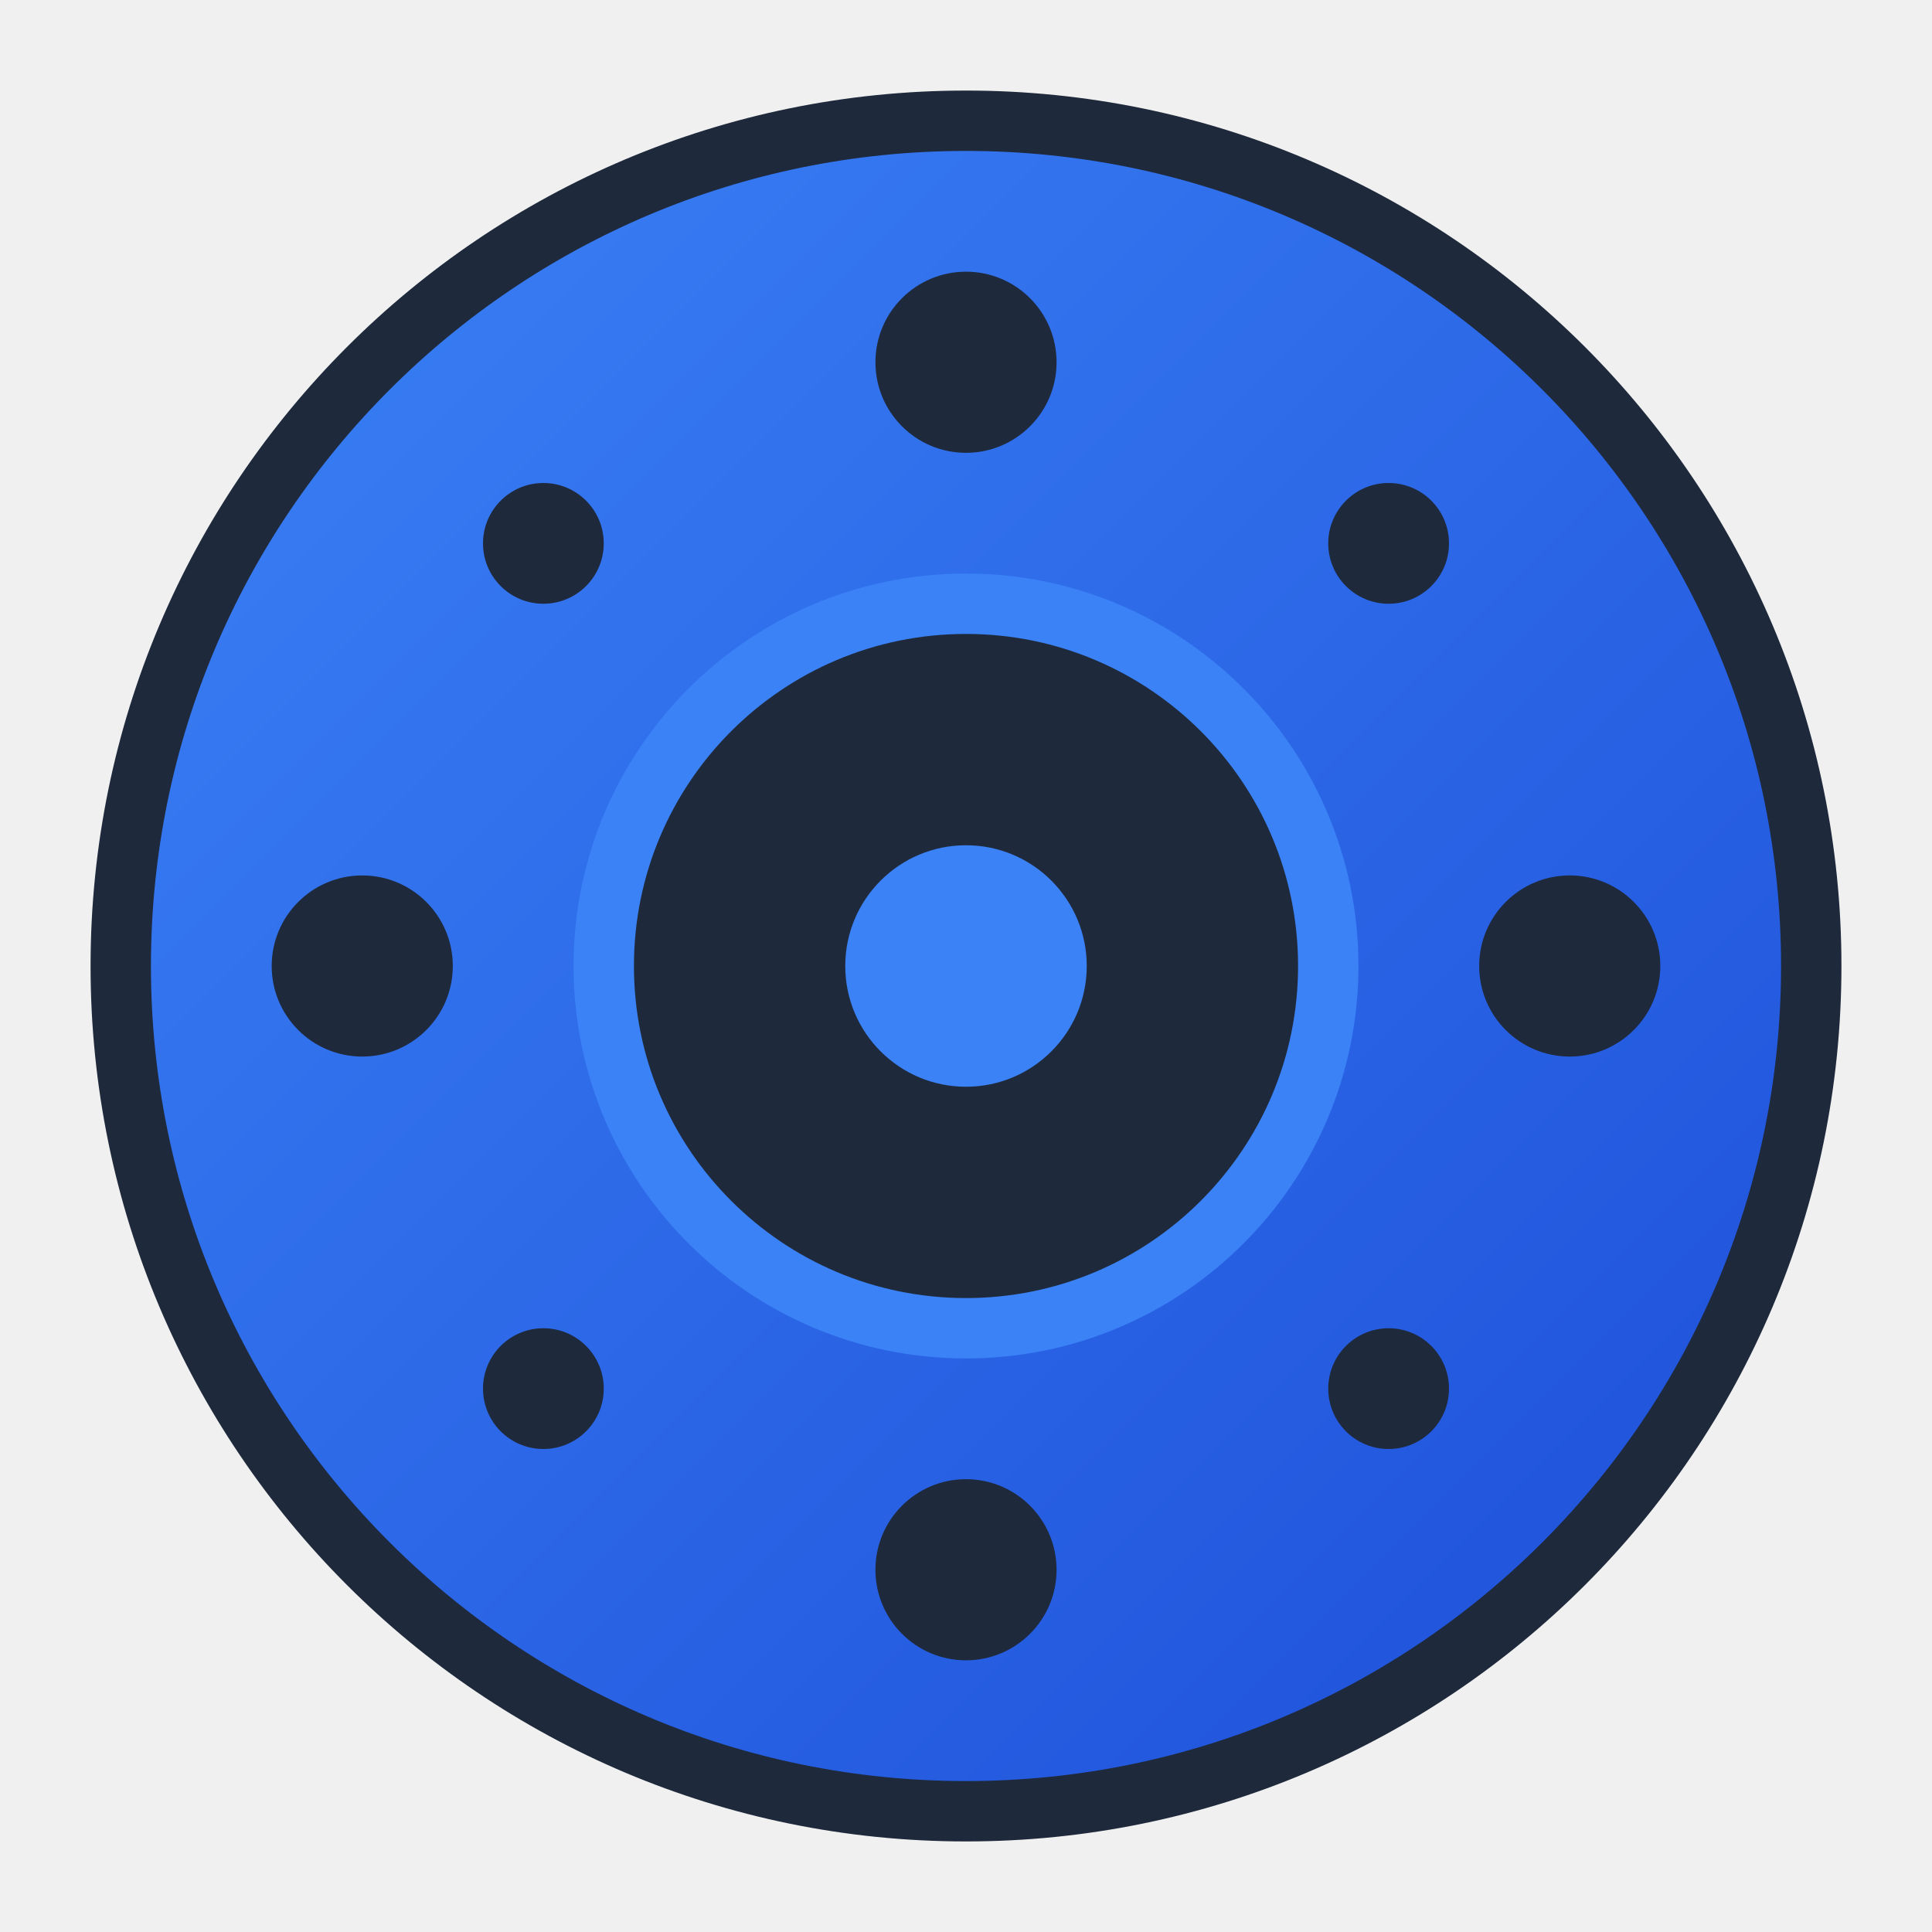
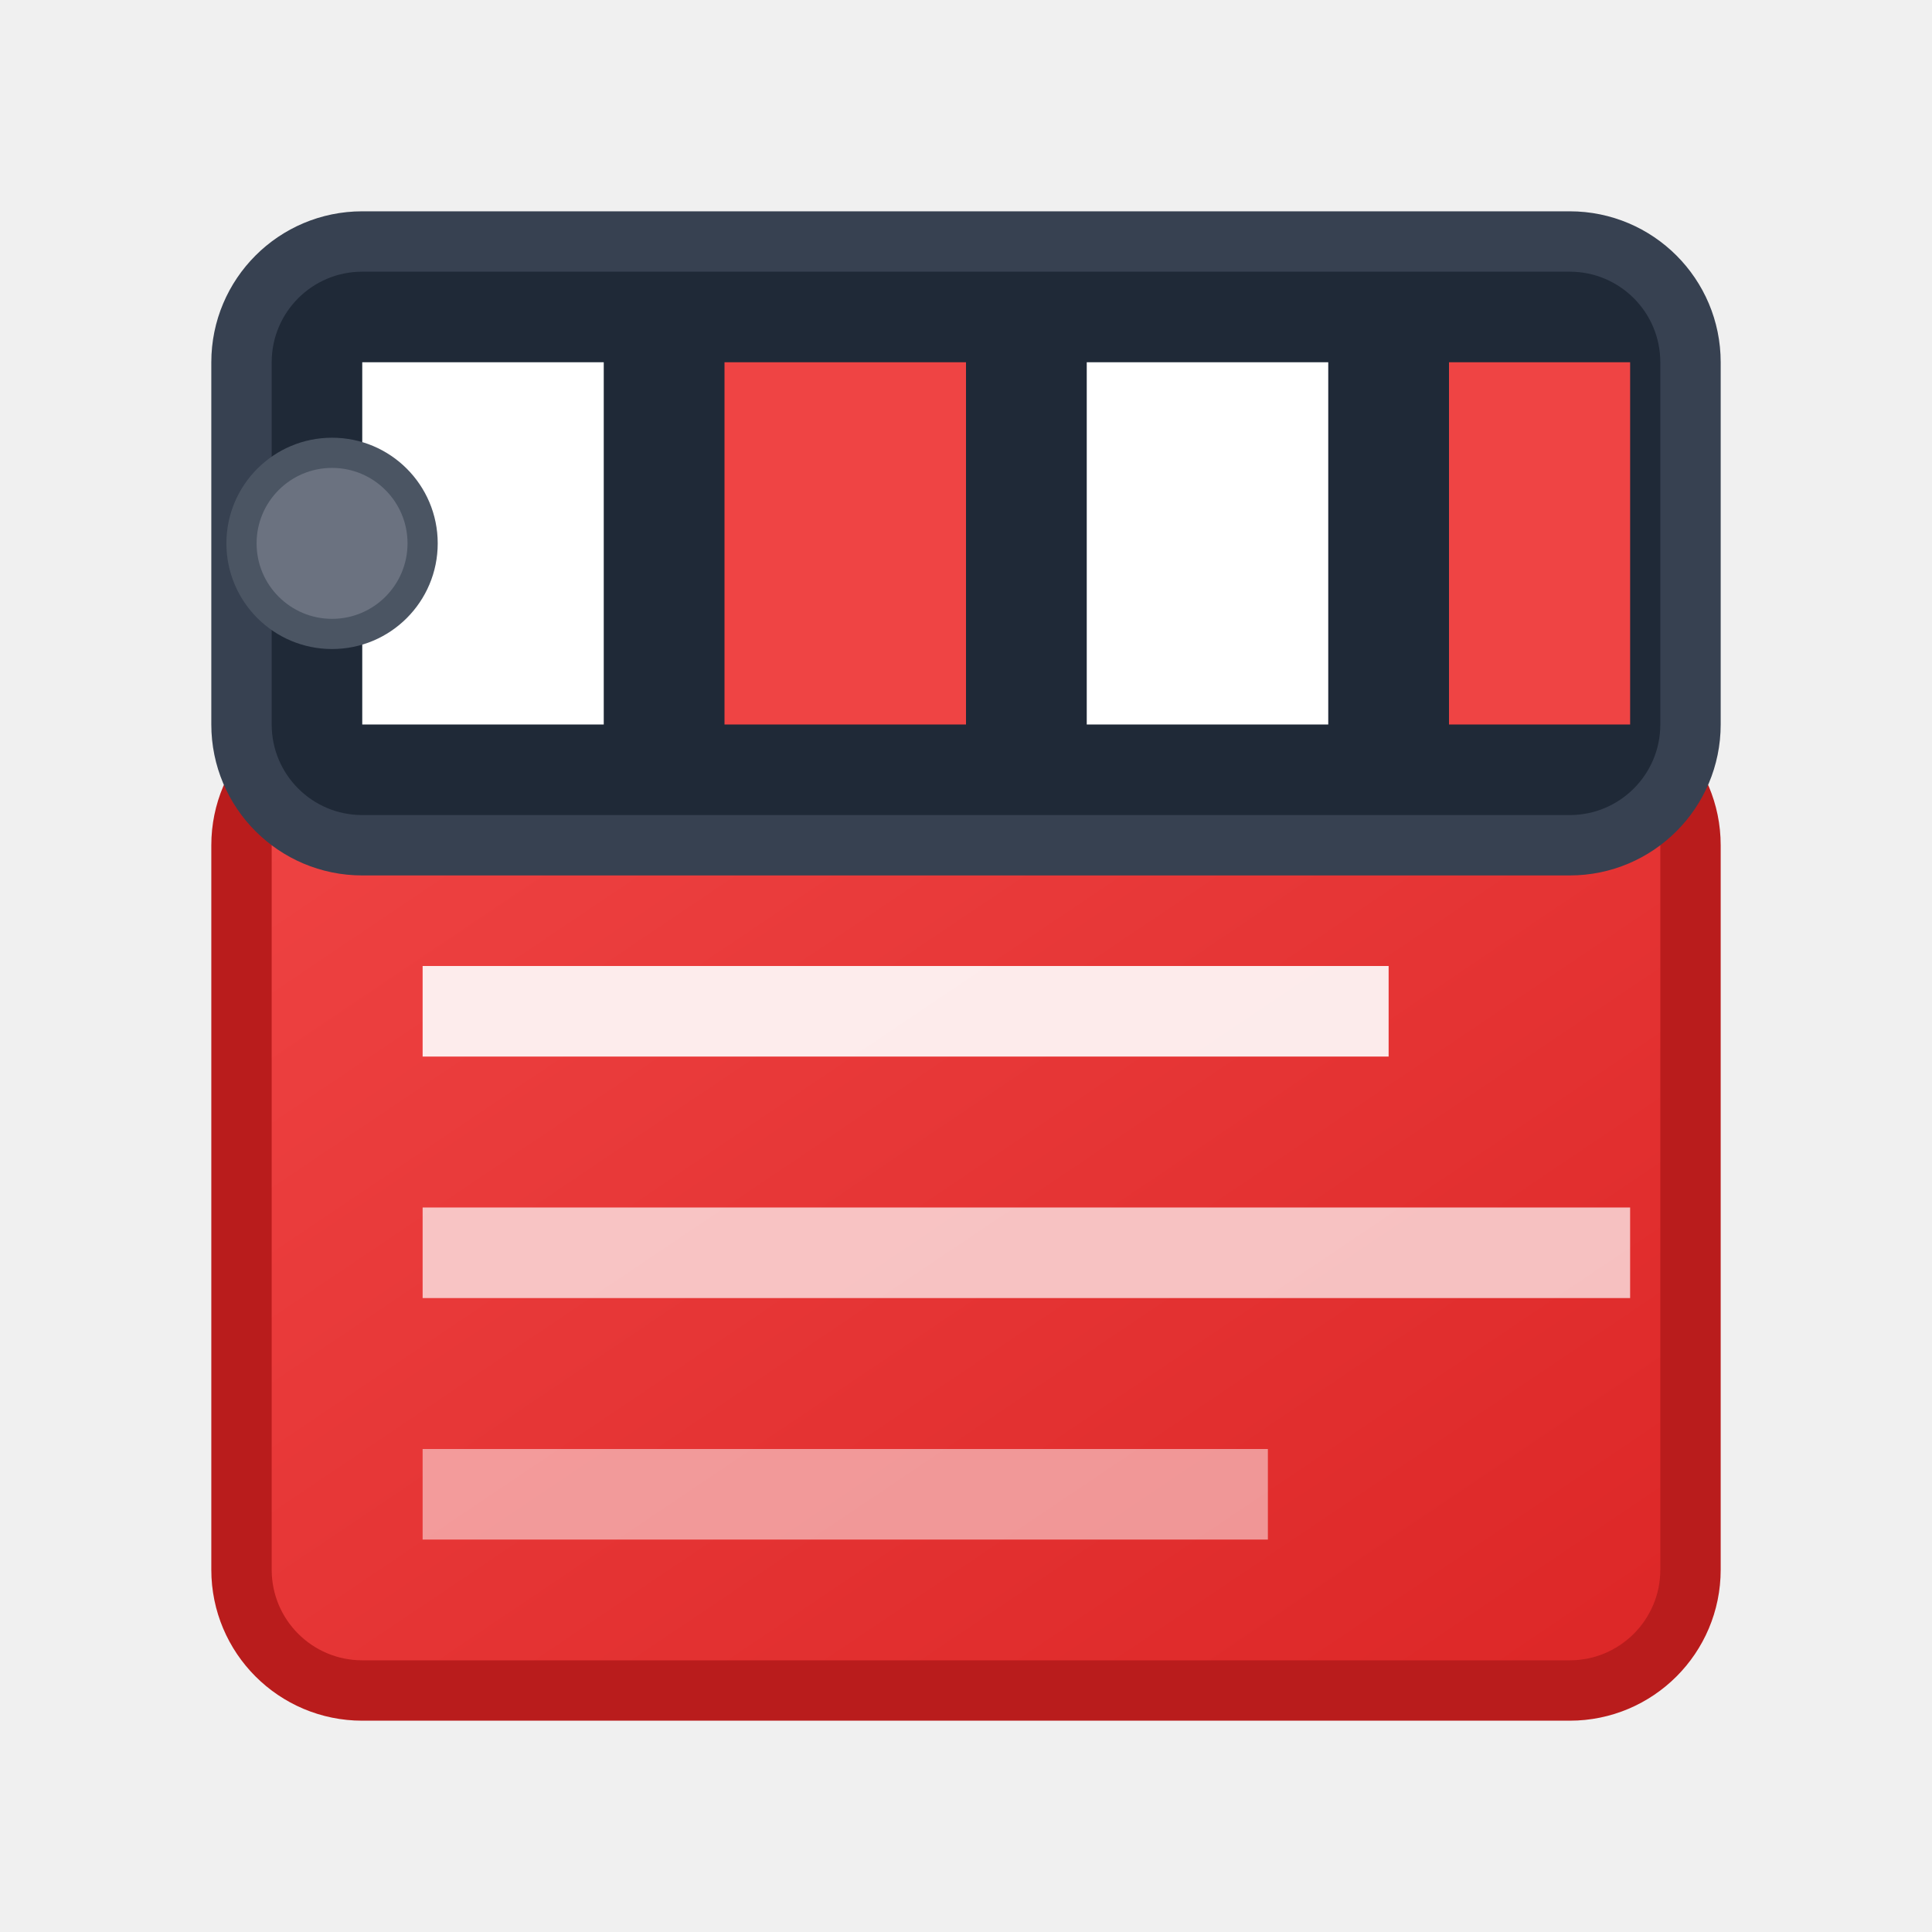
<svg xmlns="http://www.w3.org/2000/svg" viewBox="0 0 32 32" fill="none">
  <defs>
-     <linearGradient id="filmGradient" x1="0%" y1="0%" x2="100%" y2="100%">
-       <stop offset="0%" style="stop-color:#3B82F6;stop-opacity:1" />
-       <stop offset="100%" style="stop-color:#1D4ED8;stop-opacity:1" />
+     <linearGradient id="redGradient" x1="0%" y1="0%" x2="100%" y2="100%">
+       <stop offset="0%" style="stop-color:#EF4444;stop-opacity:1" />
+       <stop offset="100%" style="stop-color:#DC2626;stop-opacity:1" />
    </linearGradient>
  </defs>
-   <circle cx="16" cy="16" r="14" fill="url(#filmGradient)" stroke="#1E293B" stroke-width="1" />
-   <circle cx="16" cy="16" r="6" fill="#1E293B" stroke="#3B82F6" stroke-width="1" />
-   <circle cx="16" cy="6" r="1.5" fill="#1E293B" />
-   <circle cx="26" cy="16" r="1.5" fill="#1E293B" />
-   <circle cx="16" cy="26" r="1.5" fill="#1E293B" />
-   <circle cx="6" cy="16" r="1.5" fill="#1E293B" />
-   <circle cx="23" cy="9" r="1" fill="#1E293B" />
-   <circle cx="9" cy="23" r="1" fill="#1E293B" />
-   <circle cx="9" cy="9" r="1" fill="#1E293B" />
-   <circle cx="23" cy="23" r="1" fill="#1E293B" />
-   <circle cx="16" cy="16" r="2" fill="#3B82F6" />
+   <rect x="4" y="12" width="24" height="16" rx="2" fill="url(#redGradient)" stroke="#B91C1C" stroke-width="1" />
+   <rect x="4" y="4" width="24" height="10" rx="2" fill="#1F2937" stroke="#374151" stroke-width="1" />
+   <rect x="6" y="6" width="4" height="6" fill="#FFFFFF" />
+   <rect x="12" y="6" width="4" height="6" fill="#EF4444" />
+   <rect x="18" y="6" width="4" height="6" fill="#FFFFFF" />
+   <rect x="24" y="6" width="3" height="6" fill="#EF4444" />
+   <circle cx="5.5" cy="9" r="1.5" fill="#6B7280" stroke="#4B5563" stroke-width="0.5" />
+   <rect x="7" y="16" width="16" height="1.5" fill="#FFFFFF" opacity="0.9" />
+   <rect x="7" y="20" width="20" height="1.5" fill="#FFFFFF" opacity="0.7" />
+   <rect x="7" y="24" width="14" height="1.5" fill="#FFFFFF" opacity="0.5" />
</svg>
